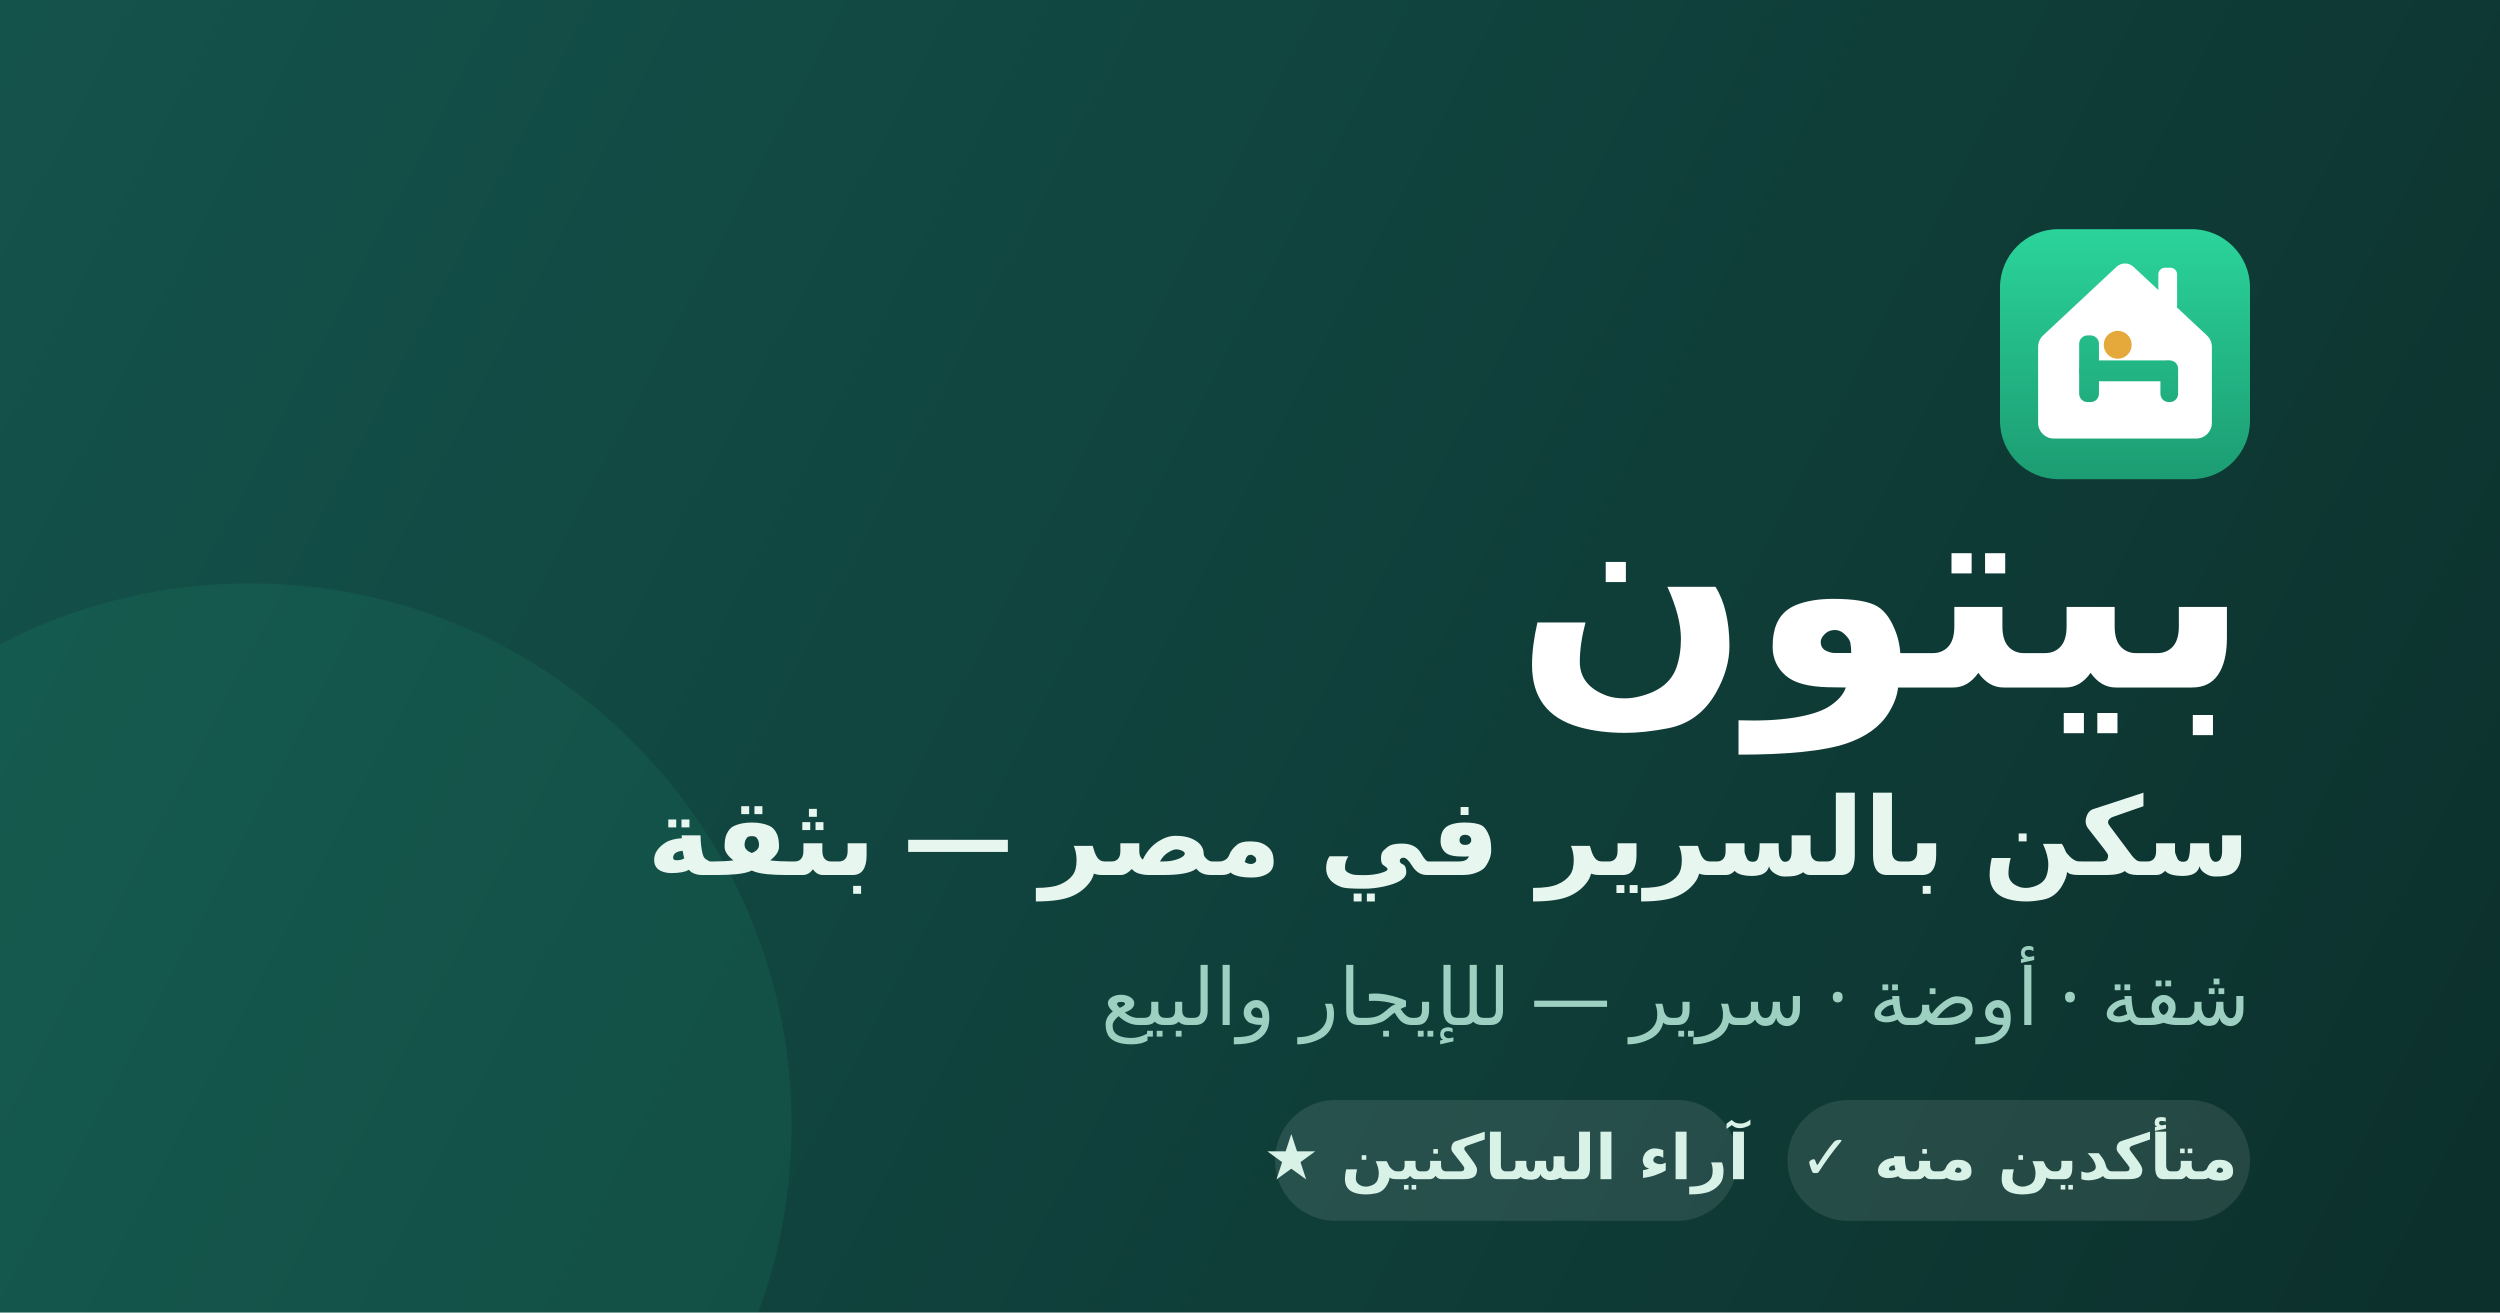
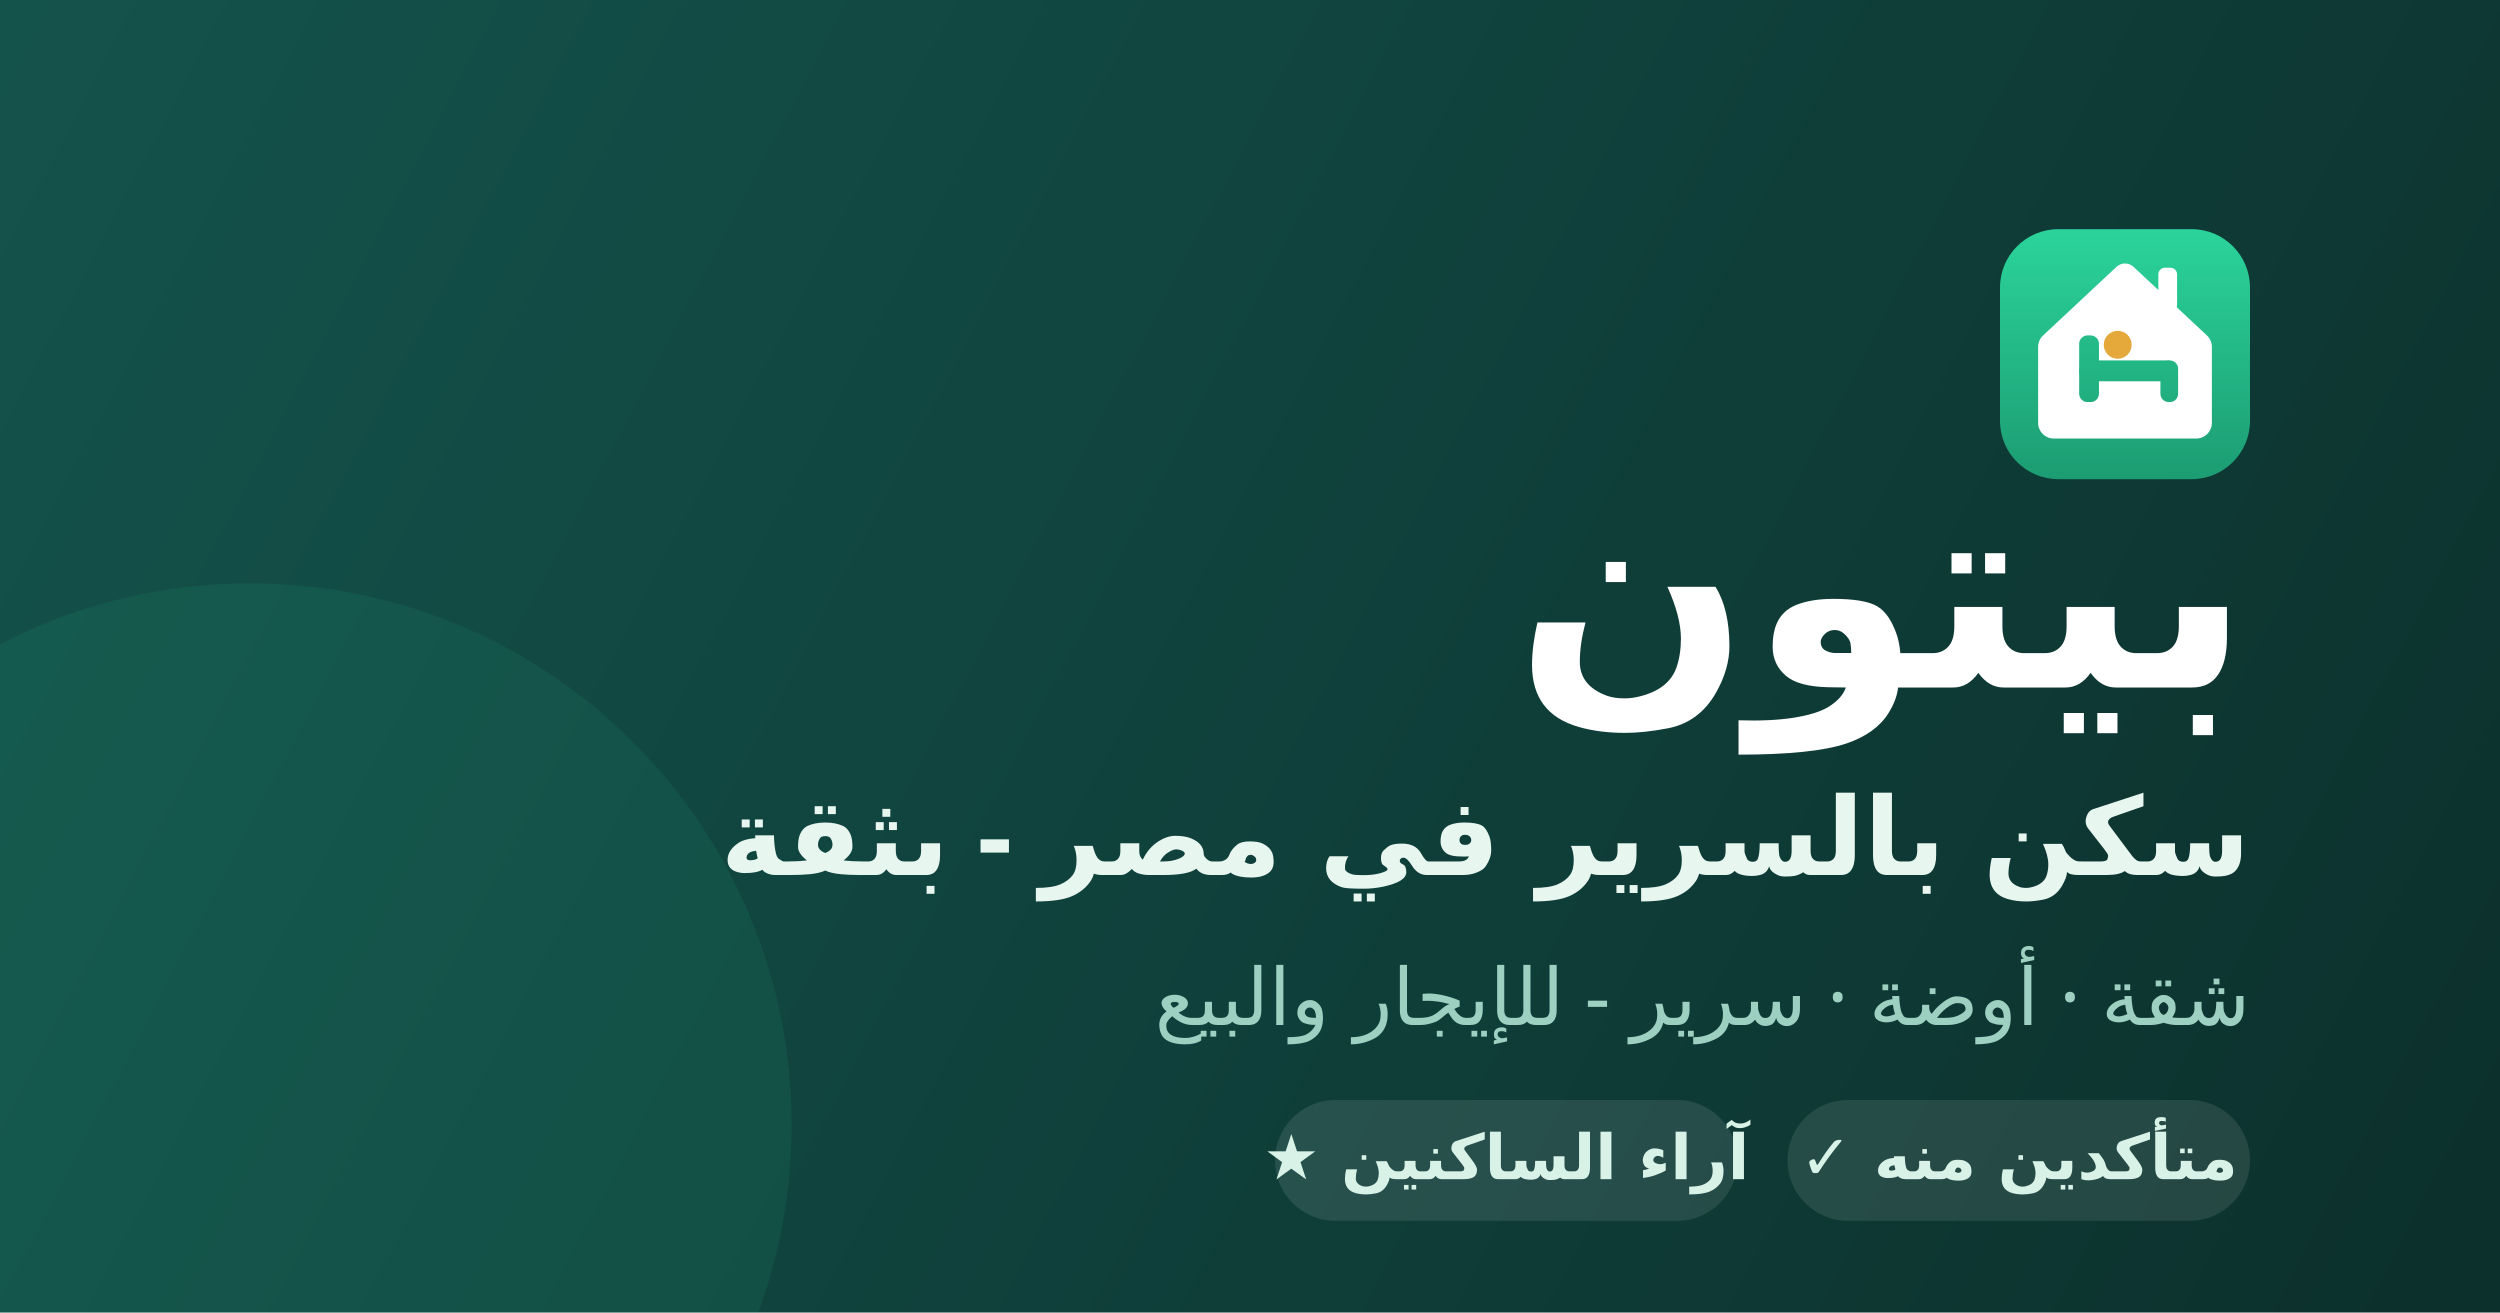
<svg xmlns="http://www.w3.org/2000/svg" width="1200" height="630" viewBox="0 0 1200 630" fill="none">
  <defs>
    <linearGradient id="bg" x1="0" y1="0" x2="1200" y2="630" gradientUnits="userSpaceOnUse">
      <stop stop-color="#14534c" />
      <stop offset="1" stop-color="#0c302c" />
    </linearGradient>
    <linearGradient id="mark" x1="0" y1="0" x2="0" y2="120" gradientUnits="userSpaceOnUse">
      <stop stop-color="#2bd49b" />
      <stop offset="1" stop-color="#1c9c72" />
    </linearGradient>
  </defs>
  <rect width="1200" height="630" fill="url(#bg)" />
  <circle cx="120" cy="540" r="260" fill="#2bd49b" opacity="0.08" />
  <g transform="translate(960, 110)">
    <mask id="ogbed">
      <rect width="120" height="120" fill="white" />
      <g fill="black">
        <rect x="38" y="51" width="9.5" height="32" rx="4" />
        <rect x="38" y="63" width="47" height="10" rx="5" />
        <rect x="77" y="63" width="8.5" height="20" rx="4" />
      </g>
    </mask>
    <rect width="120" height="120" rx="28" fill="url(#mark)" />
    <rect x="76" y="18.5" width="9" height="21" rx="3.2" fill="#ffffff" />
    <path d="M56 18a6 6 0 0 1 8 0l35.3 33a7.5 7.5 0 0 1 2.4 5.5V93a7.5 7.5 0 0 1-7.5 7.5H25.8A7.5 7.5 0 0 1 18.3 93V56.5a7.5 7.5 0 0 1 2.4-5.5Z" fill="#ffffff" mask="url(#ogbed)" />
    <circle cx="56.5" cy="55.5" r="6.7" fill="#e5a83a" />
  </g>
  <text x="1080" y="330" text-anchor="end" font-family="'Cairo','IBM Plex Sans Arabic','Segoe UI',sans-serif" font-size="132" font-weight="800" fill="#ffffff">بيتون</text>
-   <text x="1080" y="420" text-anchor="end" font-family="'Cairo','IBM Plex Sans Arabic','Segoe UI',sans-serif" font-size="52" font-weight="700" fill="#e8f6f0">سكن بالسرير في مصر — بثقة</text>
-   <text x="1080" y="492" text-anchor="end" font-family="'IBM Plex Sans Arabic','Segoe UI',sans-serif" font-size="38" font-weight="500" fill="#9ed0c1">شقة · أوضة · سرير — للإيجار والبيع</text>
+   <text x="1080" y="420" text-anchor="end" font-family="'Cairo','IBM Plex Sans Arabic','Segoe UI',sans-serif" font-size="52" font-weight="700" fill="#e8f6f0">سكن بالسرير في مصر  -  بثقة</text>
+   <text x="1080" y="492" text-anchor="end" font-family="'IBM Plex Sans Arabic','Segoe UI',sans-serif" font-size="38" font-weight="500" fill="#9ed0c1">شقة · أوضة · سرير  -  للإيجار والبيع</text>
  <g font-family="'IBM Plex Sans Arabic','Segoe UI',sans-serif" font-size="30" font-weight="600">
    <rect x="858" y="528" width="222" height="58" rx="29" fill="#ffffff" opacity="0.1" />
    <text x="969" y="566" text-anchor="middle" fill="#d9f2e8">✓ متأكدين منه</text>
    <rect x="612" y="528" width="222" height="58" rx="29" fill="#ffffff" opacity="0.1" />
    <text x="723" y="566" text-anchor="middle" fill="#d9f2e8">★ آراء الساكنين</text>
  </g>
</svg>
